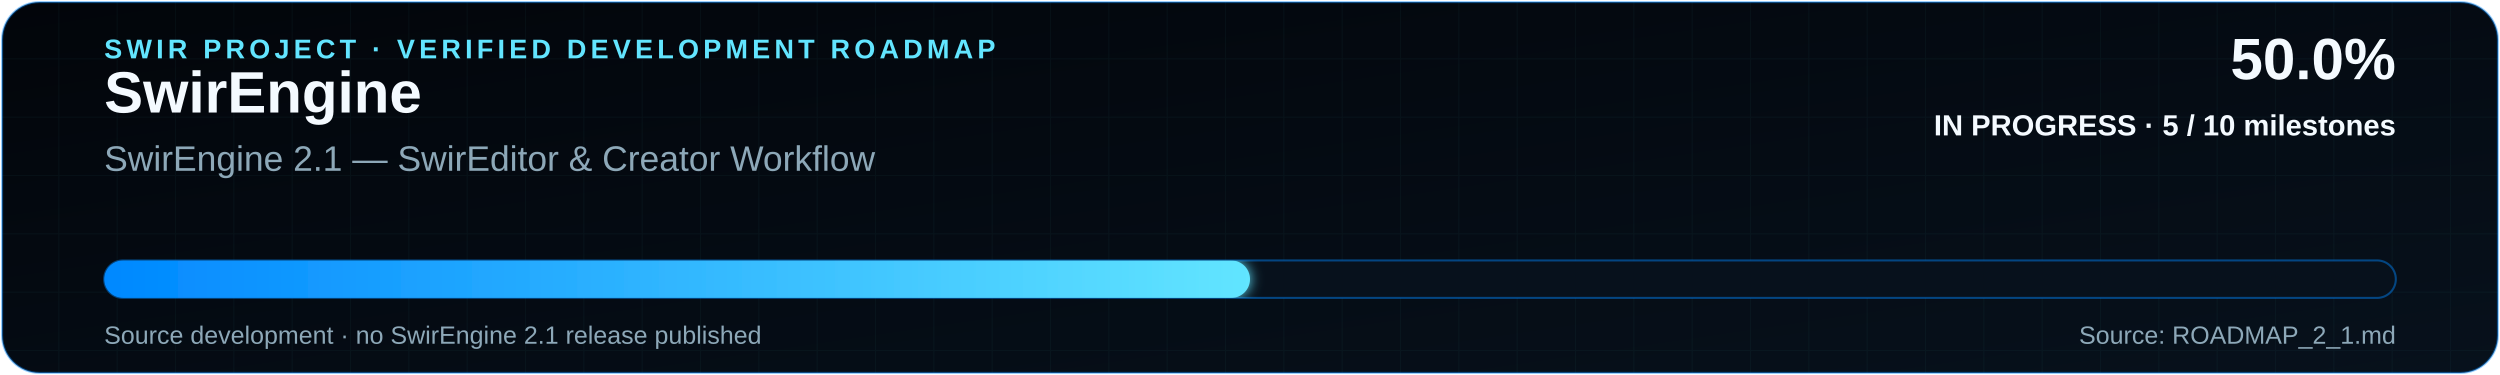
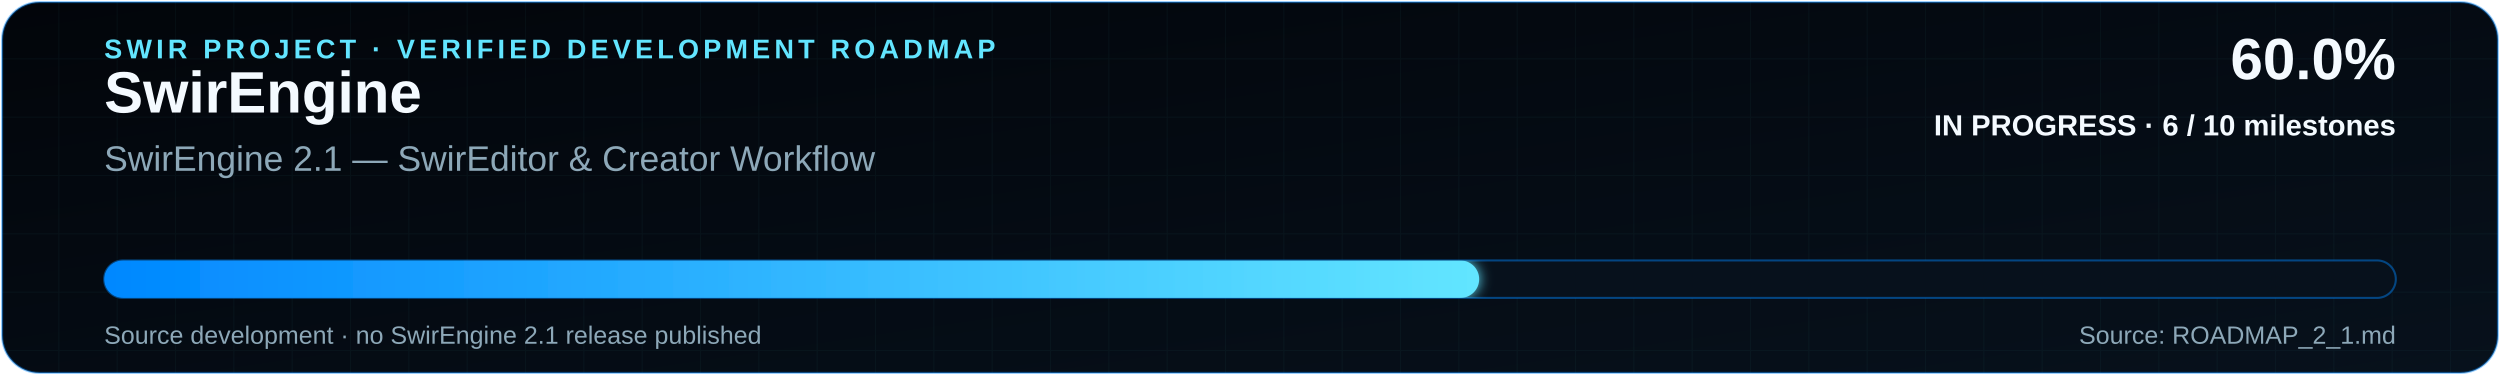
<svg xmlns="http://www.w3.org/2000/svg" width="1200" height="180" viewBox="0 0 1200 180" role="img" aria-labelledby="title desc">
  <defs>
    <linearGradient id="panel" x1="0" y1="0" x2="1" y2="1">
      <stop offset="0" stop-color="#02050A" />
      <stop offset="1" stop-color="#07111C" />
    </linearGradient>
    <linearGradient id="progressGradient" x1="0" y1="0" x2="1" y2="0">
      <stop offset="0" stop-color="#0088FF" />
      <stop offset="1" stop-color="#62E5FF" />
    </linearGradient>
    <filter id="softGlow" x="-10%" y="-80%" width="120%" height="260%">
      <feGaussianBlur stdDeviation="3" result="blur" />
      <feMerge>
        <feMergeNode in="blur" />
        <feMergeNode in="SourceGraphic" />
      </feMerge>
    </filter>
    <pattern id="grid" width="28" height="28" patternUnits="userSpaceOnUse">
      <path d="M 28 0 L 0 0 0 28" fill="none" stroke="#62E5FF" stroke-opacity="0.035" stroke-width="1" />
    </pattern>
    <clipPath id="trackClip">
      <rect x="50" y="125" width="1100" height="18" rx="9" />
    </clipPath>
    <style>
      text { font-family: "Segoe UI", Arial, sans-serif; }
      .label { fill:#62E5FF;font-size:13px;font-weight:700;letter-spacing:2px; }
      .project { fill:#F4FAFF;font-size:28px;font-weight:700; }
      .scope { fill:#8DA8B8;font-size:17px; }
      .meta { fill:#F4FAFF;font-size:14px;font-weight:600; }
      .release { fill:#8DA8B8;font-size:12px; }
    </style>
  </defs>
  <rect x="1" y="1" width="1198" height="178" rx="18" fill="url(#panel)" stroke="#0088FF" stroke-opacity="0.42" />
  <rect x="1" y="1" width="1198" height="178" rx="18" fill="url(#grid)" />
  <text x="50" y="28" class="label">SWIR PROJECT · VERIFIED DEVELOPMENT ROADMAP</text>
  <text x="50" y="54" class="project">SwirEngine</text>
  <text x="50" y="82" class="scope">SwirEngine 2.1 — SwirEditor &amp; Creator Workflow</text>
-   <text x="1150" y="38" text-anchor="end" class="project">50.0%</text>
-   <text x="1150" y="65" text-anchor="end" class="meta">IN PROGRESS · 5 / 10 milestones</text>
+   <text x="1150" y="38" text-anchor="end" class="project">60.0%</text>
+   <text x="1150" y="65" text-anchor="end" class="meta">IN PROGRESS · 6 / 10 milestones</text>
  <rect x="50" y="125" width="1100" height="18" rx="9" fill="#07111C" stroke="#0088FF" stroke-opacity="0.45" />
-   <rect x="50" y="125" width="550" height="18" rx="9" fill="url(#progressGradient)" filter="url(#softGlow)" clip-path="url(#trackClip)" />
+   <rect x="50" y="125" width="660" height="18" rx="9" fill="url(#progressGradient)" filter="url(#softGlow)" clip-path="url(#trackClip)" />
  <text x="50" y="165" class="release">Source development · no SwirEngine 2.1 release published</text>
  <text x="1150" y="165" text-anchor="end" class="release">Source: ROADMAP_2_1.md</text>
</svg>
